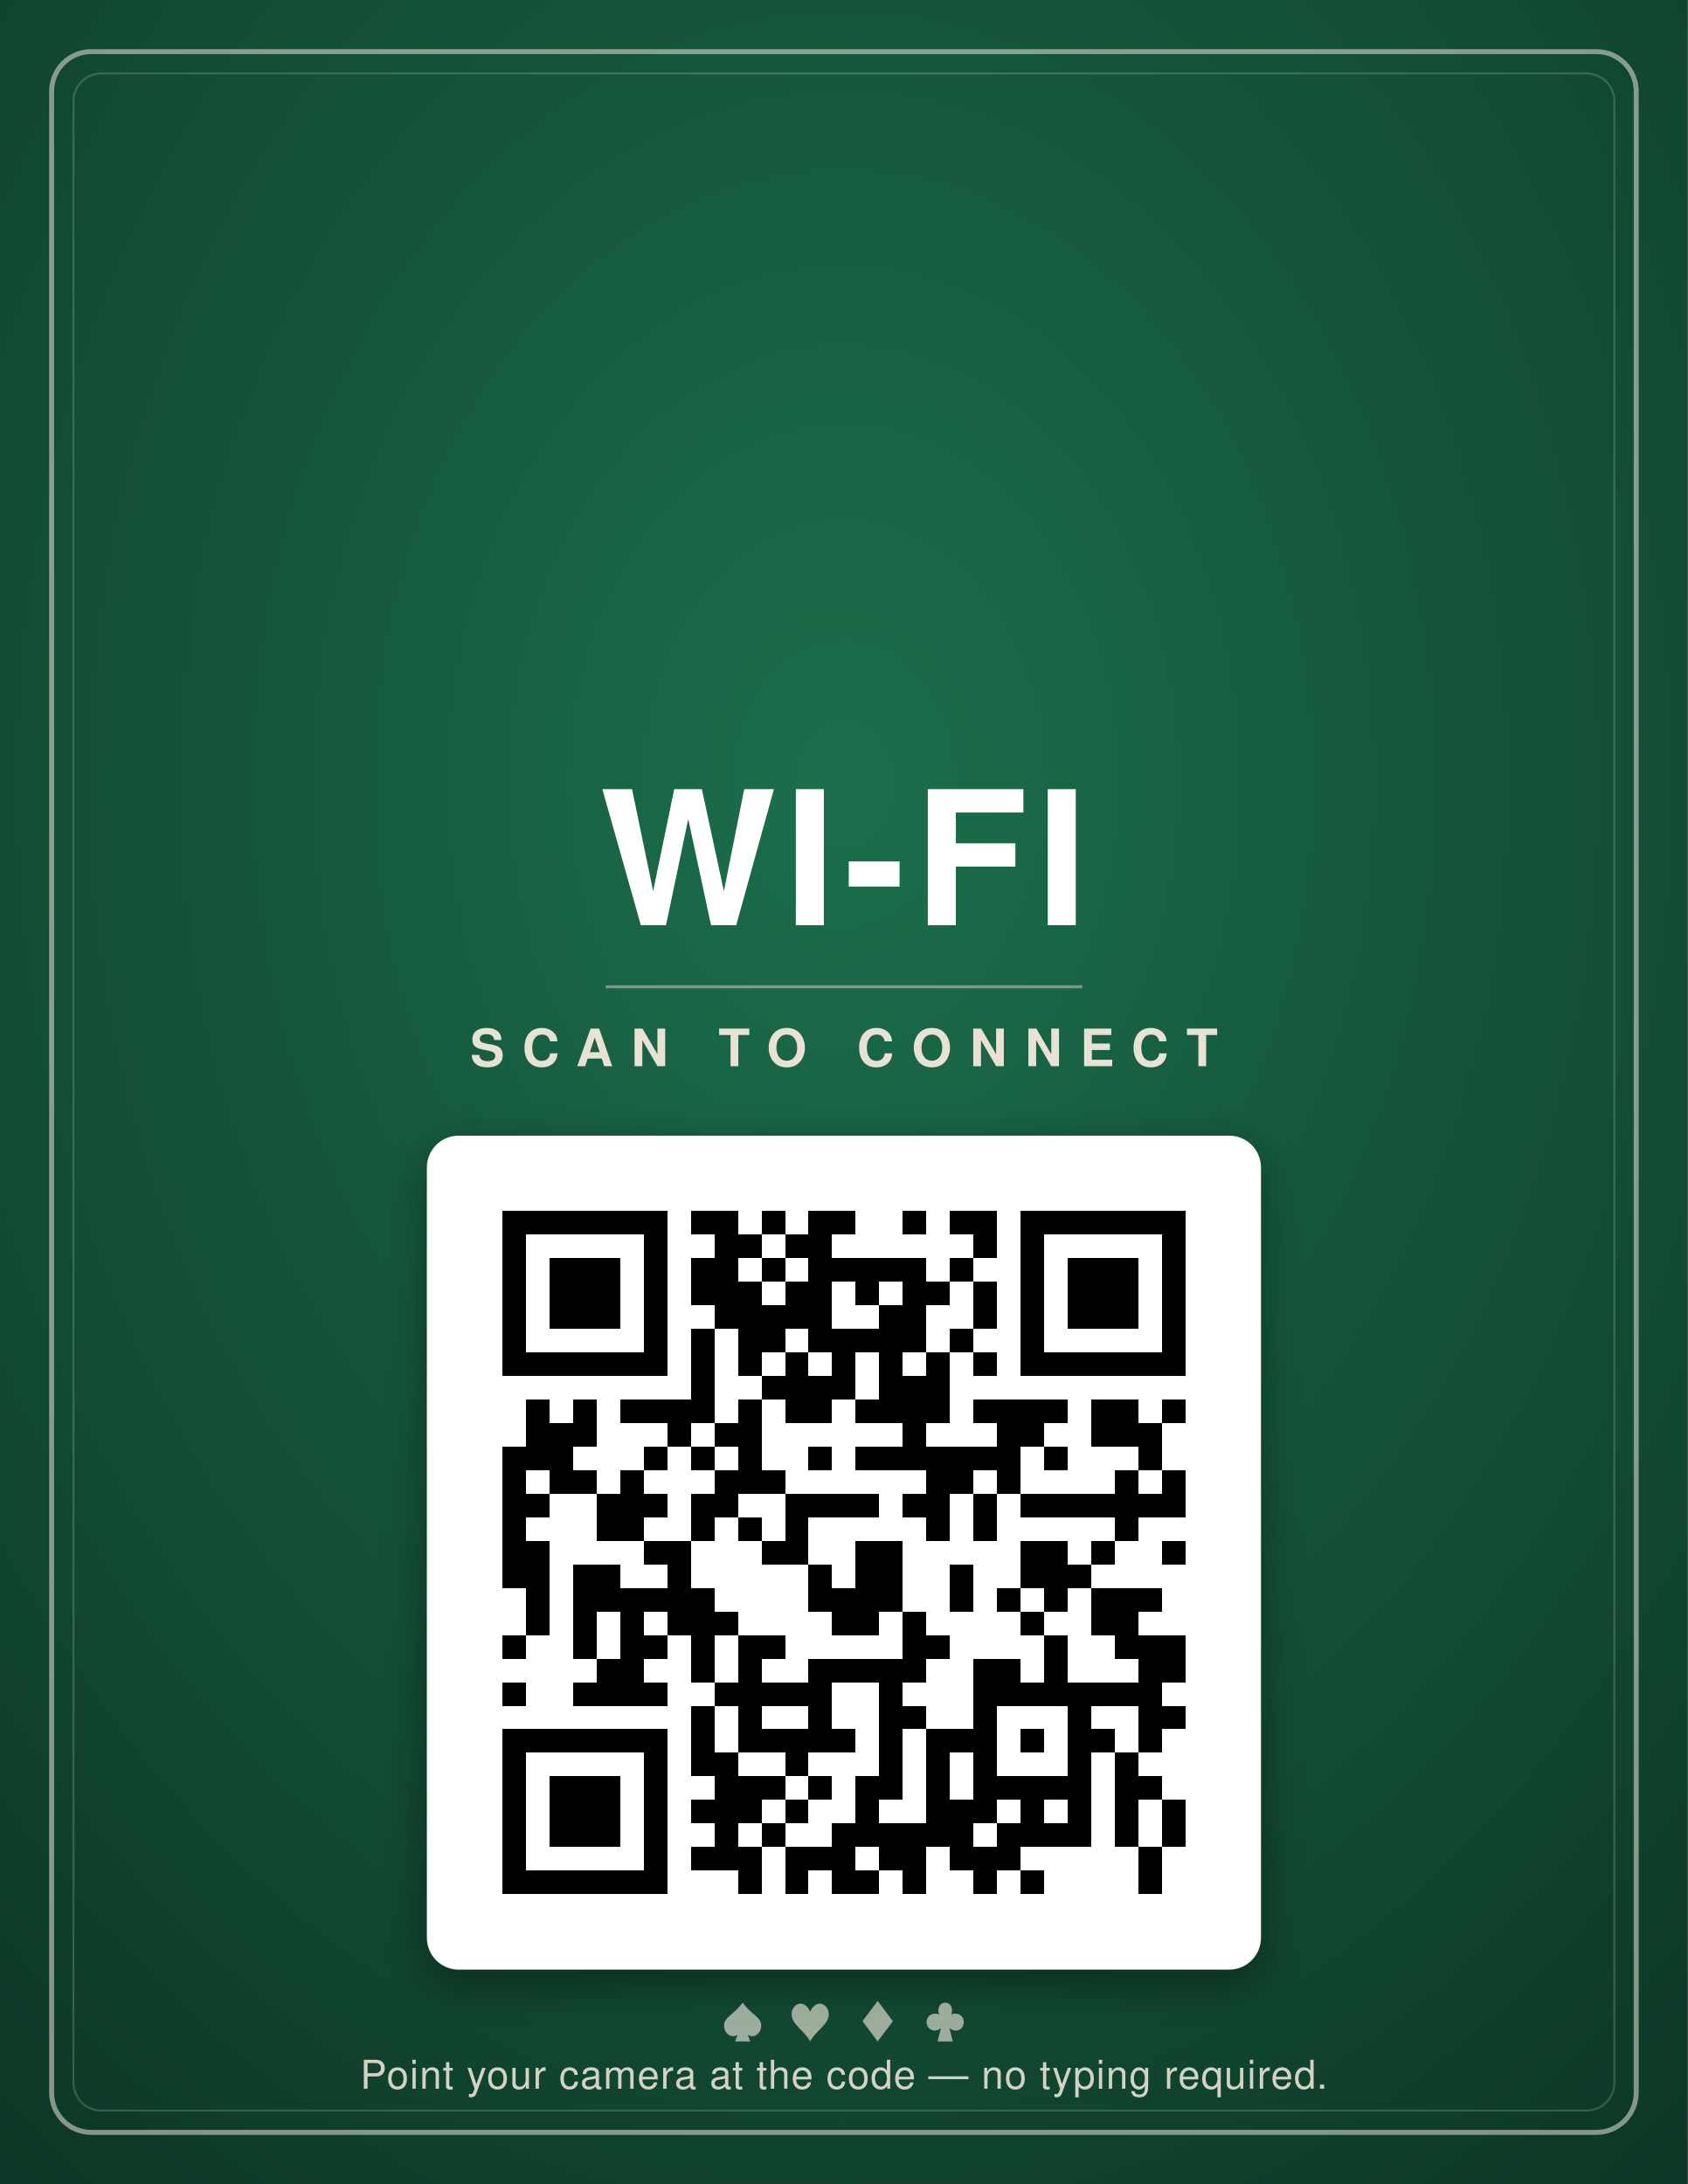
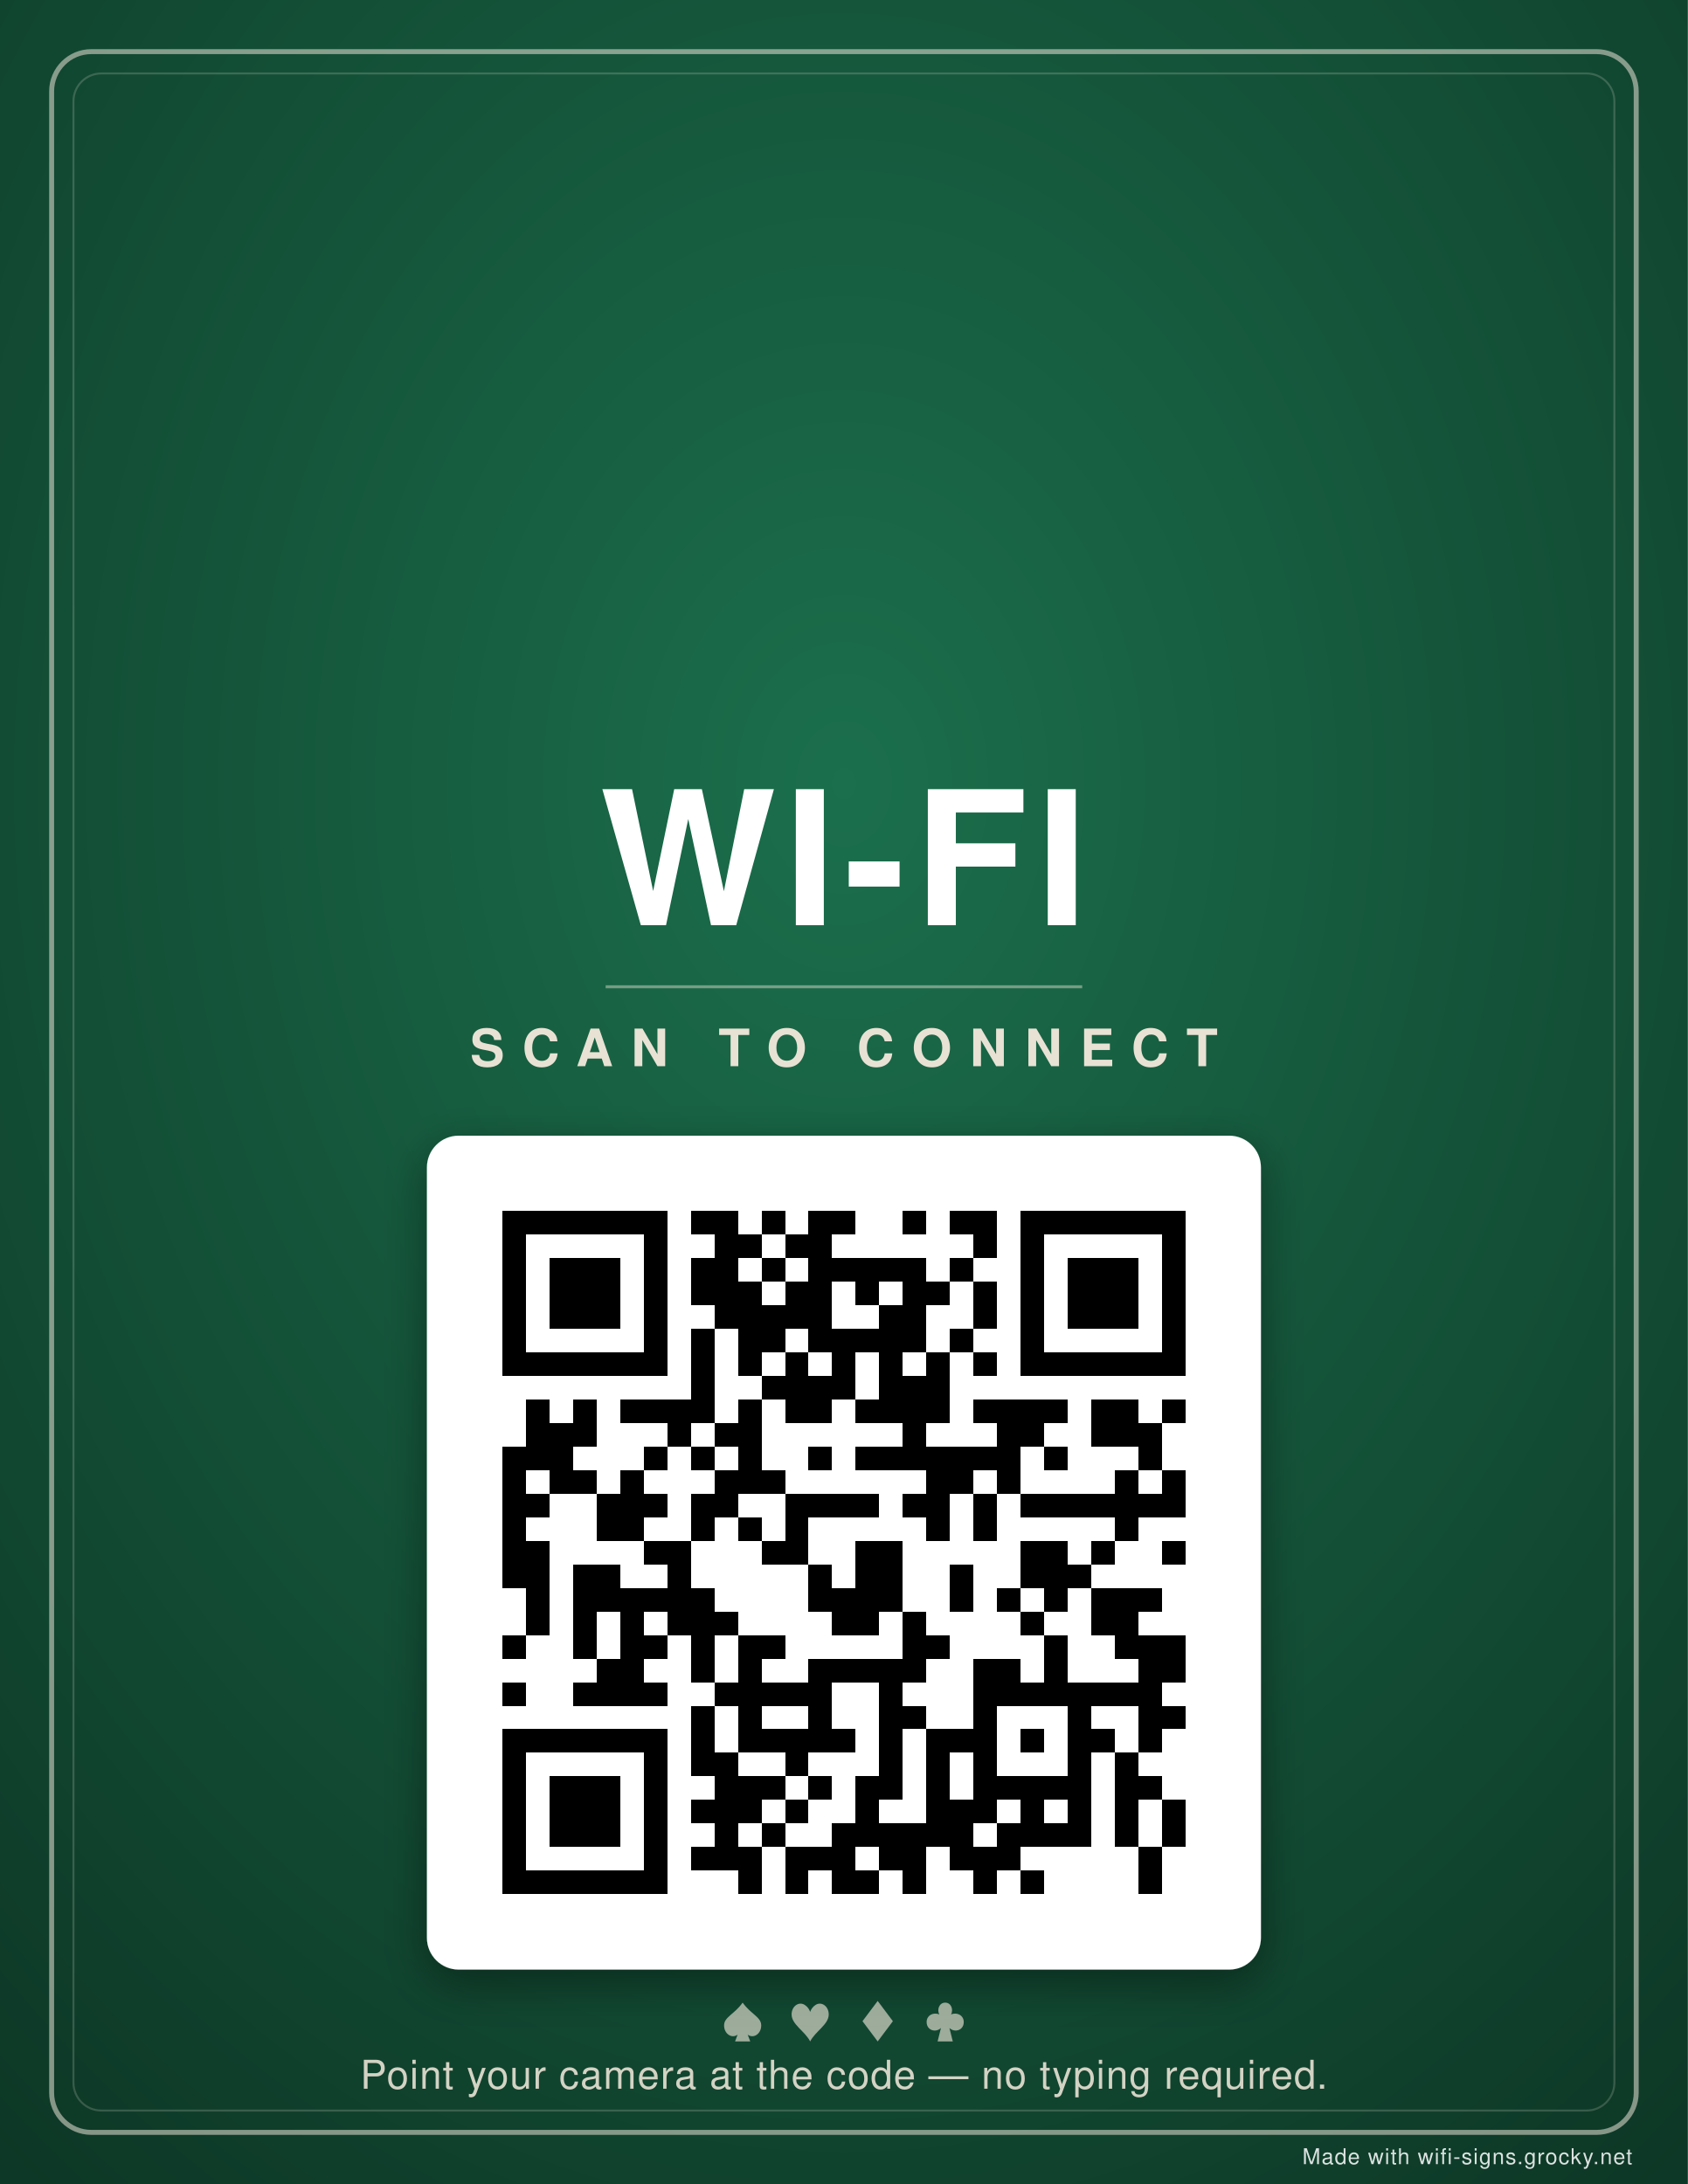
<svg xmlns="http://www.w3.org/2000/svg" xmlns:xlink="http://www.w3.org/1999/xlink" width="8.5in" height="11in" viewBox="0 0 850 1100" role="img" aria-label="Scan the QR code to join the Wi-Fi">
  <defs>
    <radialGradient id="felt" cx="50%" cy="36%" r="80%">
      <stop offset="0%" stop-color="#1b6f4c" />
      <stop offset="100%" stop-color="#0d3726" />
    </radialGradient>
    <filter id="cardShadow" x="-25%" y="-25%" width="150%" height="150%">
      <feDropShadow dx="0" dy="7" stdDeviation="11" flood-color="#000000" flood-opacity="0.4" />
    </filter>
    <g id="suit-row" fill="#e8e2d4">
      <path transform="translate(-51,0) scale(0.85)" d="M0 -11 C 5 -4, 11 -2.5, 11 2.5 C 11 7.5, 6.5 10.5, 3 8 L 4.5 12 L -4.5 12 L -3 8 C -6.5 10.5, -11 7.5, -11 2.5 C -11 -2.5, -5 -4, 0 -11 Z" />
      <path transform="translate(-17,0) scale(0.85)" d="M0 12 C -3 6, -11 2, -11 -4 C -11 -9, -6.5 -12, -3 -9.5 C -1.5 -8.5, -0.5 -7, 0 -5.5 C 0.5 -7, 1.5 -8.5, 3 -9.5 C 6.5 -12, 11 -9, 11 -4 C 11 2, 3 6, 0 12 Z" />
      <path transform="translate(17,0) scale(0.85)" d="M0 -12 L 9 0 L 0 12 L -9 0 Z" />
      <path transform="translate(51,0) scale(0.85)" d="M-4.5 12 L 4.5 12 L 2.5 4 C 5.5 7, 11 5.5, 11 0.5 C 11 -3.5, 7 -5.5, 3.5 -4 C 5 -7, 3.5 -11, 0 -11 C -3.5 -11, -5 -7, -3.5 -4 C -7 -5.5, -11 -3.5, -11 0.5 C -11 5.5, -5.5 7, -2.5 4 Z" />
    </g>
  </defs>
  <rect width="850" height="1100" fill="url(#felt)" />
  <rect x="26" y="26" width="798" height="1048" rx="20" fill="none" stroke="#e8e2d4" stroke-opacity="0.55" stroke-width="2.5" />
  <rect x="37" y="37" width="776" height="1026" rx="14" fill="none" stroke="#e8e2d4" stroke-opacity="0.2" stroke-width="1" />
  <text x="425" y="466" text-anchor="middle" font-family="Helvetica Neue, Helvetica, Arial, sans-serif" font-size="94" font-weight="700" letter-spacing="4" fill="#ffffff">WI-FI</text>
  <line x1="305" y1="497" x2="545" y2="497" stroke="#e8e2d4" stroke-opacity="0.45" stroke-width="1.5" />
  <text x="425" y="537" text-anchor="middle" font-family="Helvetica Neue, Helvetica, Arial, sans-serif" font-size="26" font-weight="600" letter-spacing="9" fill="#e8e2d4">SCAN TO CONNECT</text>
  <rect x="215" y="572" width="420" height="420" rx="16" fill="#ffffff" filter="url(#cardShadow)" />
  <g transform="translate(253,610) scale(11.8621)" shape-rendering="crispEdges">
    <path fill="#000000" d="M0 0h7v1h-7zM8 0h2v1h-2zM11 0h1v1h-1zM13 0h2v1h-2zM17 0h1v1h-1zM19 0h2v1h-2zM22 0h7v1h-7zM0 1h1v1h-1zM6 1h1v1h-1zM9 1h2v1h-2zM12 1h2v1h-2zM20 1h1v1h-1zM22 1h1v1h-1zM28 1h1v1h-1zM0 2h1v1h-1zM2 2h3v1h-3zM6 2h1v1h-1zM8 2h2v1h-2zM11 2h1v1h-1zM13 2h5v1h-5zM19 2h1v1h-1zM22 2h1v1h-1zM24 2h3v1h-3zM28 2h1v1h-1zM0 3h1v1h-1zM2 3h3v1h-3zM6 3h1v1h-1zM8 3h3v1h-3zM12 3h2v1h-2zM15 3h1v1h-1zM17 3h2v1h-2zM20 3h1v1h-1zM22 3h1v1h-1zM24 3h3v1h-3zM28 3h1v1h-1zM0 4h1v1h-1zM2 4h3v1h-3zM6 4h1v1h-1zM9 4h5v1h-5zM16 4h2v1h-2zM20 4h1v1h-1zM22 4h1v1h-1zM24 4h3v1h-3zM28 4h1v1h-1zM0 5h1v1h-1zM6 5h1v1h-1zM8 5h1v1h-1zM10 5h2v1h-2zM13 5h5v1h-5zM19 5h1v1h-1zM22 5h1v1h-1zM28 5h1v1h-1zM0 6h7v1h-7zM8 6h1v1h-1zM10 6h1v1h-1zM12 6h1v1h-1zM14 6h1v1h-1zM16 6h1v1h-1zM18 6h1v1h-1zM20 6h1v1h-1zM22 6h7v1h-7zM8 7h1v1h-1zM11 7h4v1h-4zM16 7h3v1h-3zM1 8h1v1h-1zM3 8h1v1h-1zM5 8h4v1h-4zM10 8h1v1h-1zM12 8h2v1h-2zM15 8h4v1h-4zM20 8h4v1h-4zM25 8h2v1h-2zM28 8h1v1h-1zM1 9h3v1h-3zM7 9h1v1h-1zM9 9h2v1h-2zM17 9h1v1h-1zM21 9h2v1h-2zM25 9h3v1h-3zM0 10h3v1h-3zM6 10h1v1h-1zM8 10h1v1h-1zM10 10h1v1h-1zM13 10h1v1h-1zM15 10h7v1h-7zM23 10h1v1h-1zM27 10h1v1h-1zM0 11h1v1h-1zM2 11h2v1h-2zM5 11h1v1h-1zM9 11h3v1h-3zM18 11h2v1h-2zM21 11h1v1h-1zM26 11h1v1h-1zM28 11h1v1h-1zM0 12h2v1h-2zM4 12h3v1h-3zM8 12h2v1h-2zM12 12h4v1h-4zM17 12h2v1h-2zM20 12h1v1h-1zM22 12h7v1h-7zM0 13h1v1h-1zM4 13h2v1h-2zM8 13h1v1h-1zM10 13h1v1h-1zM12 13h1v1h-1zM18 13h1v1h-1zM20 13h1v1h-1zM26 13h1v1h-1zM0 14h2v1h-2zM6 14h2v1h-2zM11 14h2v1h-2zM15 14h2v1h-2zM22 14h2v1h-2zM25 14h1v1h-1zM28 14h1v1h-1zM0 15h2v1h-2zM3 15h2v1h-2zM7 15h1v1h-1zM13 15h1v1h-1zM15 15h2v1h-2zM19 15h1v1h-1zM22 15h3v1h-3zM1 16h1v1h-1zM3 16h6v1h-6zM13 16h4v1h-4zM19 16h1v1h-1zM21 16h1v1h-1zM23 16h1v1h-1zM25 16h3v1h-3zM1 17h1v1h-1zM3 17h1v1h-1zM5 17h1v1h-1zM7 17h3v1h-3zM14 17h2v1h-2zM17 17h1v1h-1zM22 17h1v1h-1zM25 17h2v1h-2zM0 18h1v1h-1zM3 18h1v1h-1zM5 18h2v1h-2zM8 18h1v1h-1zM10 18h2v1h-2zM17 18h2v1h-2zM23 18h1v1h-1zM26 18h3v1h-3zM4 19h2v1h-2zM8 19h1v1h-1zM10 19h1v1h-1zM13 19h5v1h-5zM20 19h2v1h-2zM23 19h1v1h-1zM27 19h2v1h-2zM0 20h1v1h-1zM3 20h4v1h-4zM9 20h5v1h-5zM16 20h1v1h-1zM20 20h8v1h-8zM8 21h1v1h-1zM10 21h1v1h-1zM13 21h1v1h-1zM16 21h2v1h-2zM20 21h1v1h-1zM24 21h1v1h-1zM27 21h2v1h-2zM0 22h7v1h-7zM8 22h1v1h-1zM10 22h5v1h-5zM16 22h1v1h-1zM18 22h3v1h-3zM22 22h1v1h-1zM24 22h2v1h-2zM27 22h1v1h-1zM0 23h1v1h-1zM6 23h1v1h-1zM8 23h2v1h-2zM12 23h1v1h-1zM16 23h1v1h-1zM18 23h1v1h-1zM20 23h1v1h-1zM24 23h1v1h-1zM26 23h1v1h-1zM0 24h1v1h-1zM2 24h3v1h-3zM6 24h1v1h-1zM9 24h3v1h-3zM13 24h1v1h-1zM15 24h2v1h-2zM18 24h1v1h-1zM20 24h5v1h-5zM26 24h2v1h-2zM0 25h1v1h-1zM2 25h3v1h-3zM6 25h1v1h-1zM8 25h3v1h-3zM12 25h1v1h-1zM15 25h1v1h-1zM18 25h3v1h-3zM22 25h1v1h-1zM24 25h1v1h-1zM26 25h1v1h-1zM28 25h1v1h-1zM0 26h1v1h-1zM2 26h3v1h-3zM6 26h1v1h-1zM9 26h1v1h-1zM11 26h1v1h-1zM14 26h6v1h-6zM21 26h4v1h-4zM26 26h1v1h-1zM28 26h1v1h-1zM0 27h1v1h-1zM6 27h1v1h-1zM8 27h3v1h-3zM12 27h3v1h-3zM16 27h2v1h-2zM19 27h3v1h-3zM27 27h1v1h-1zM0 28h7v1h-7zM10 28h1v1h-1zM12 28h1v1h-1zM14 28h2v1h-2zM17 28h1v1h-1zM20 28h1v1h-1zM22 28h1v1h-1zM27 28h1v1h-1z" />
  </g>
  <use xlink:href="#suit-row" transform="translate(425,1018)" opacity="0.65" />
  <text x="425" y="1052" text-anchor="middle" font-family="Helvetica Neue, Helvetica, Arial, sans-serif" font-size="20" letter-spacing="0.5" fill="#e8e2d4" fill-opacity="0.9">Point your camera at the code — no typing required.</text>
+   <text id="made-with" x="822" y="1090" text-anchor="end" font-family="Helvetica Neue, Helvetica, Arial, sans-serif" font-size="11" letter-spacing="0.5" fill="#ffffff" fill-opacity="0.85">Made with wifi-signs.grocky.net</text>
</svg>
